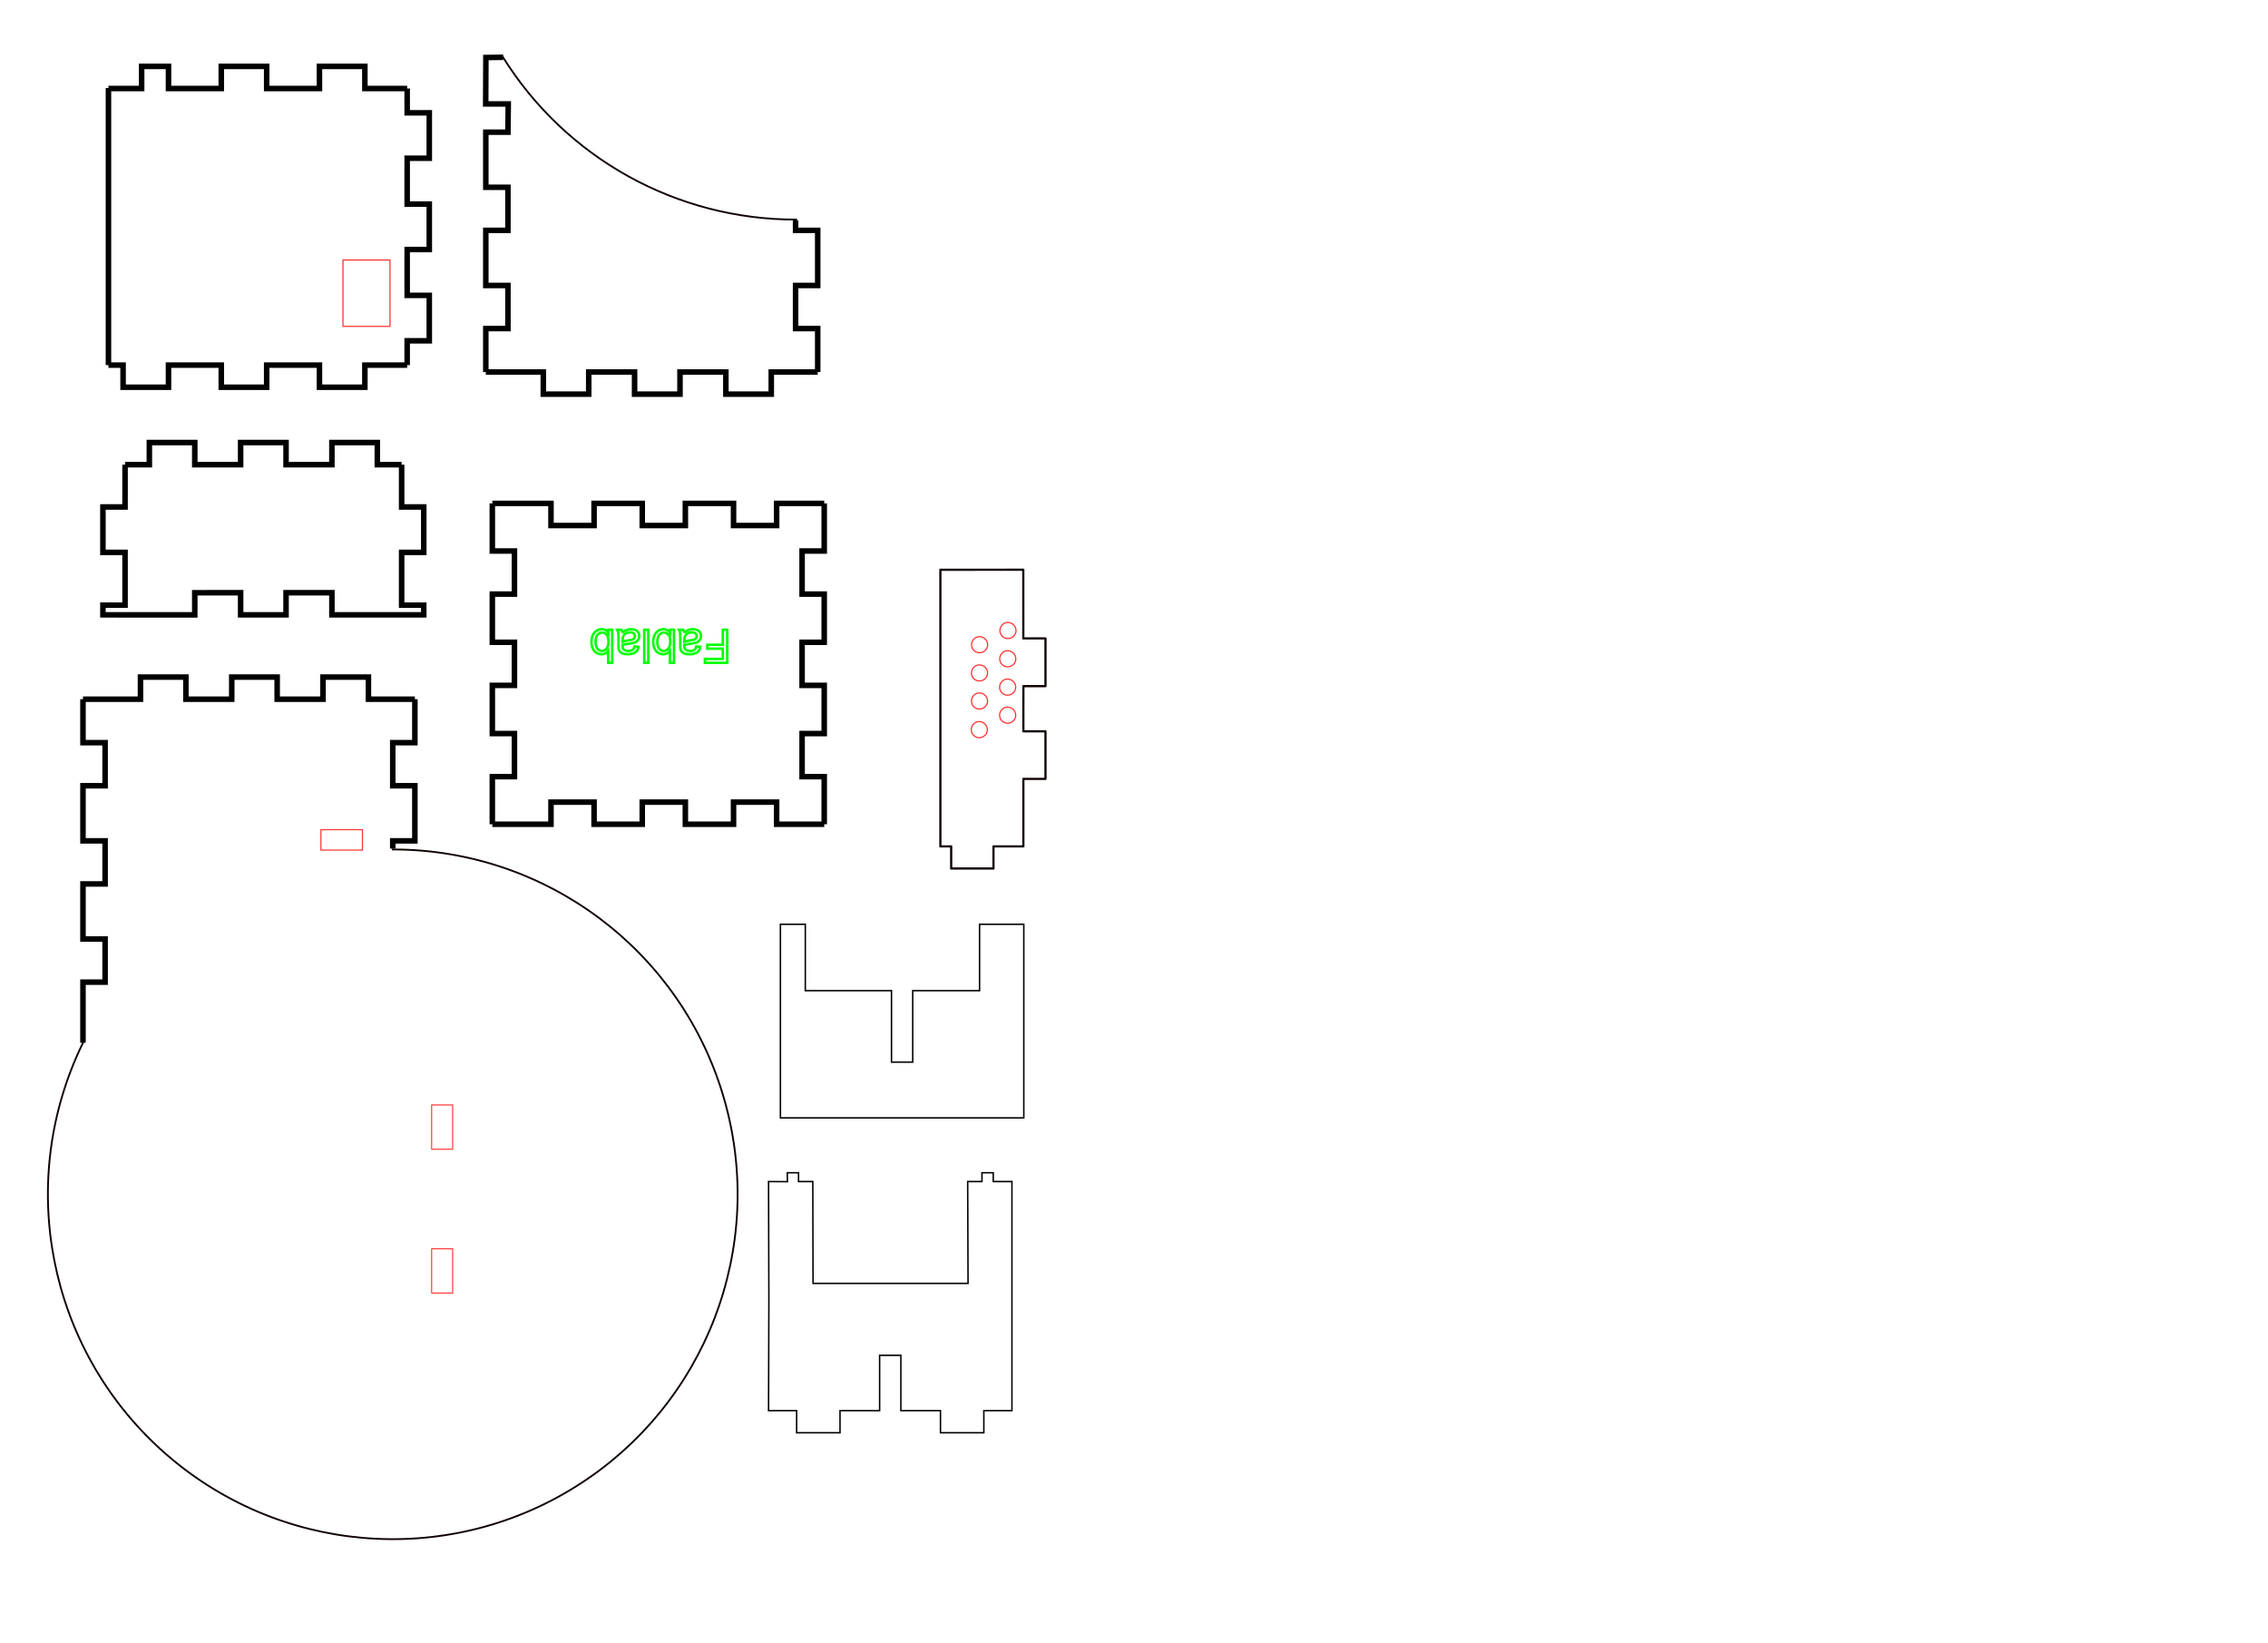
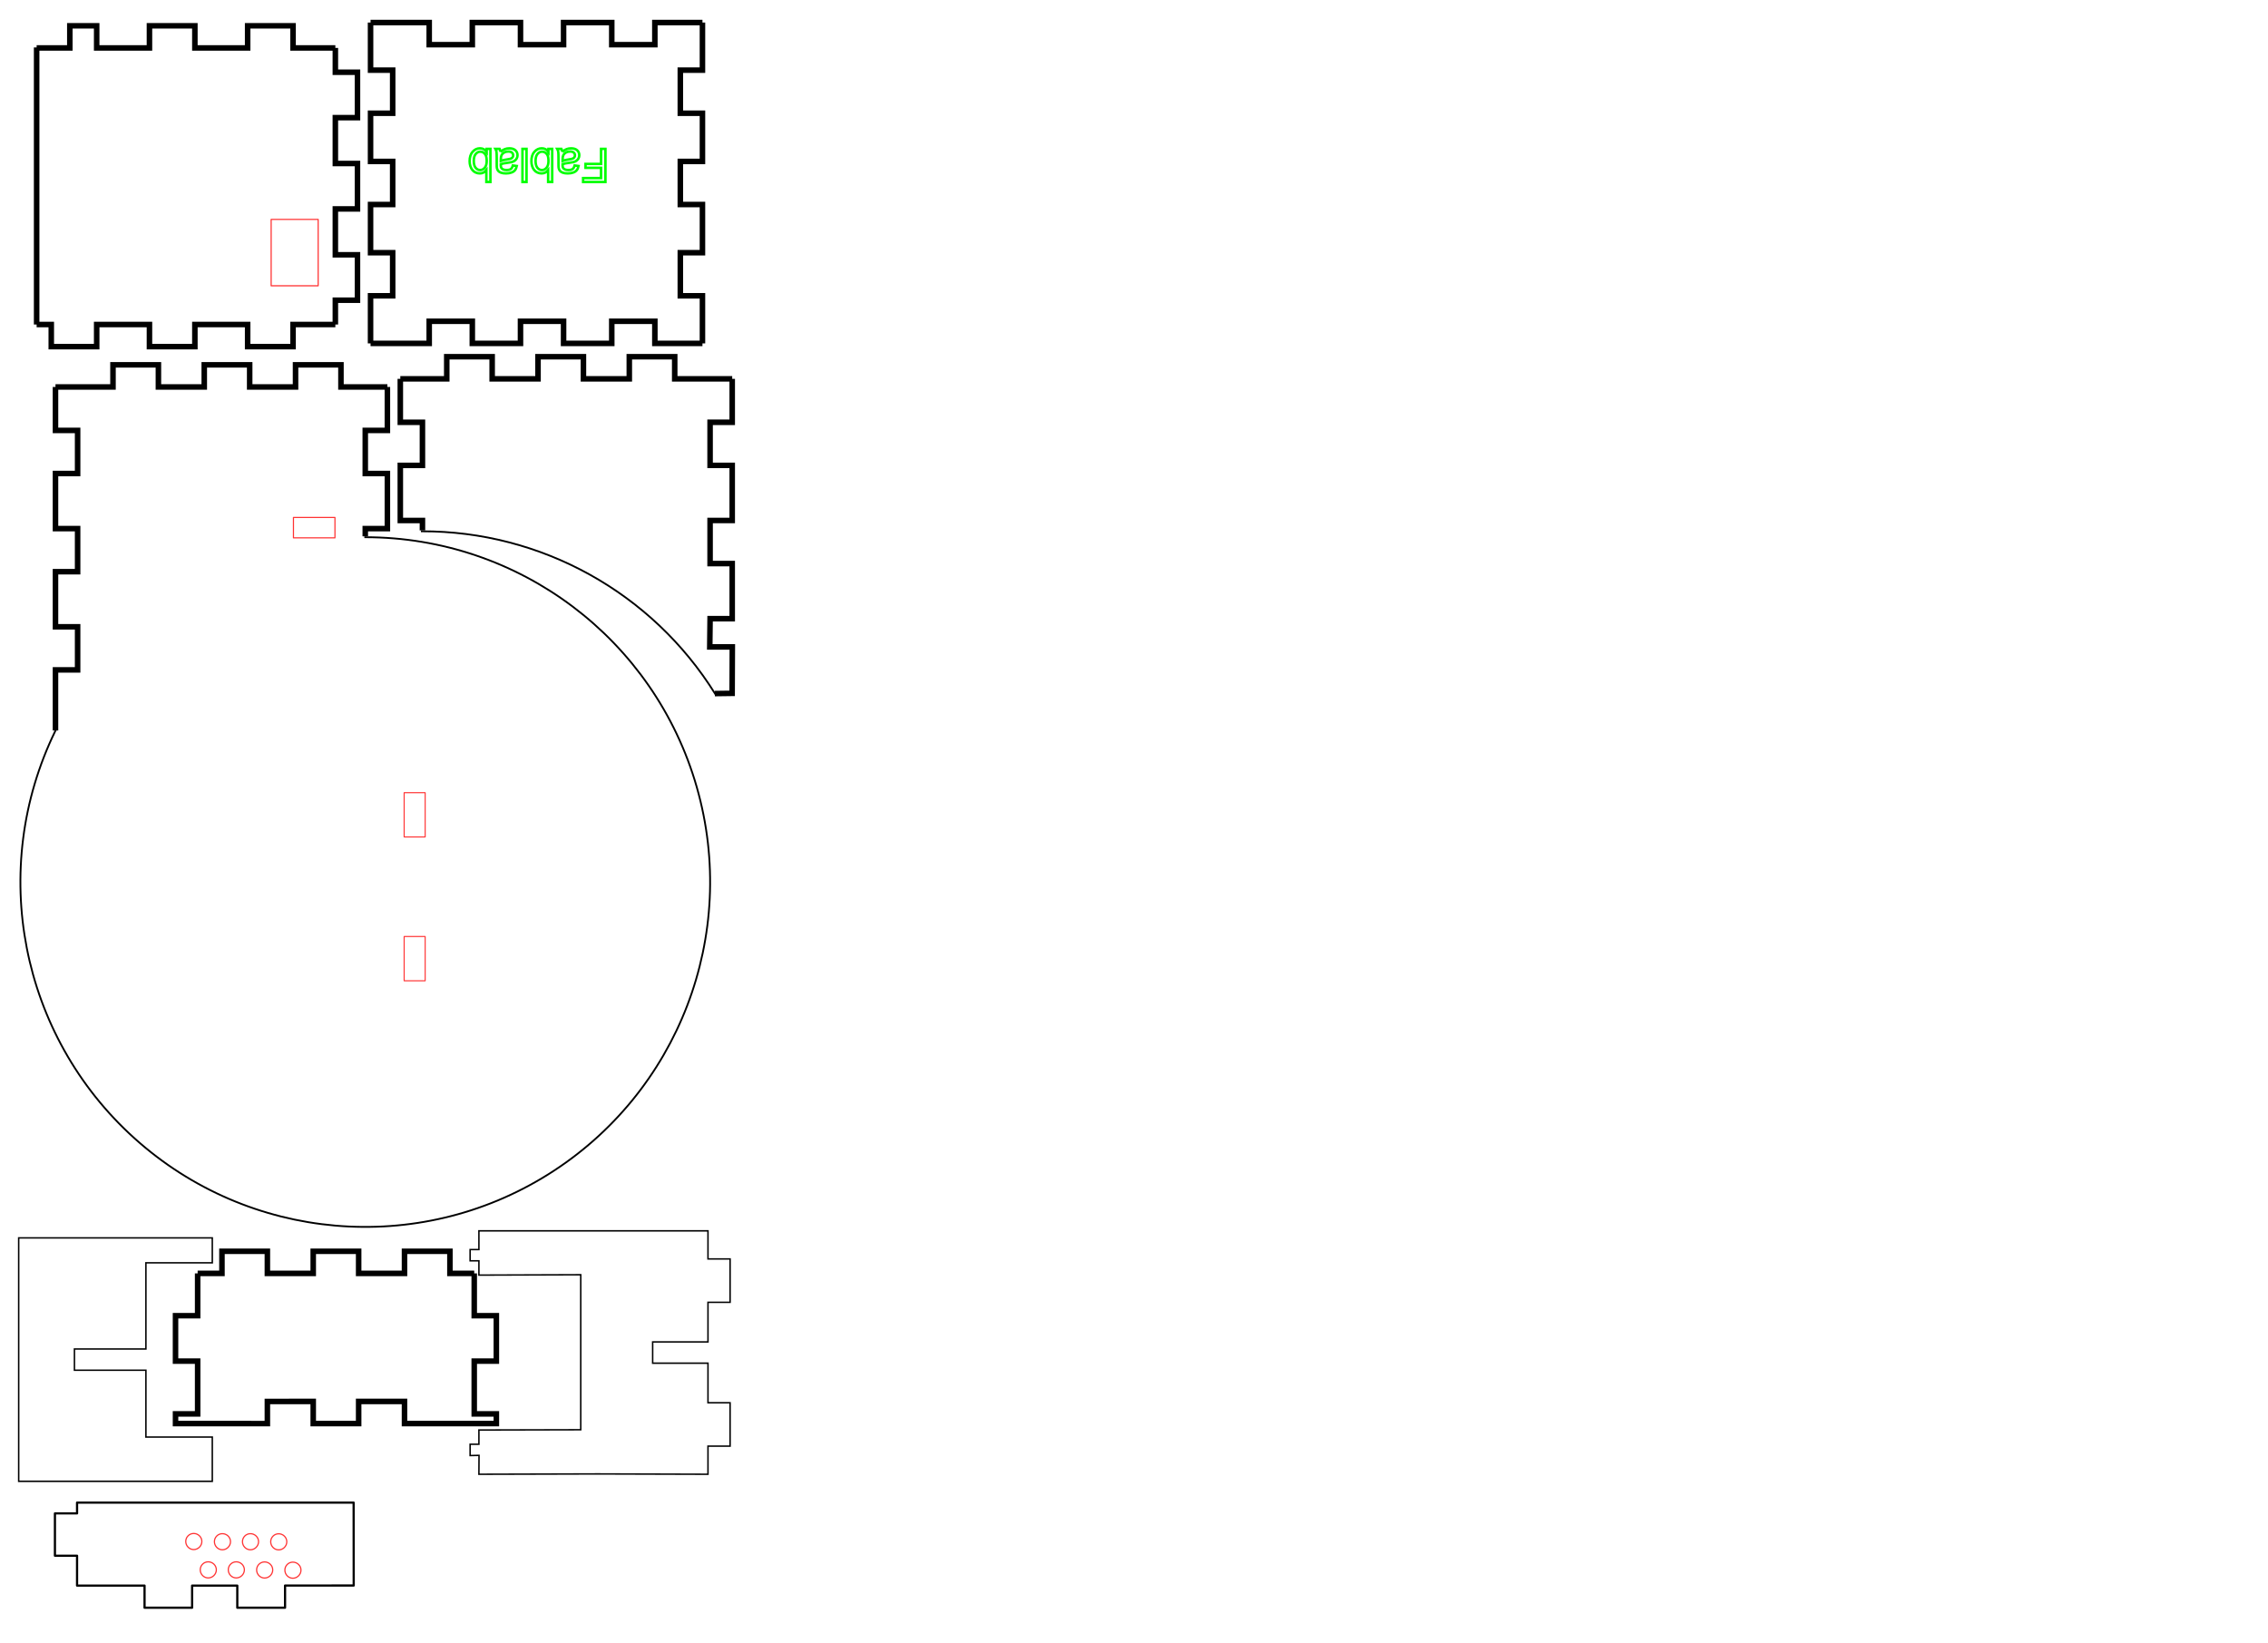
<svg xmlns="http://www.w3.org/2000/svg" id="svg9873" version="1.1" viewBox="0 0 410 297" height="297mm" width="410mm">
  <defs id="defs9867" />
  <g id="layer1" />
  <g id="g12142" />
  <g id="g12461" />
  <g id="g13307" />
-   <g id="g13427" transform="translate(-74,-38.60501)">
-     <path d="m 145,192.162 a 62.338,62.338 0 0 1 59.923,45.155 A 62.338,62.338 0 0 1 178.034,307.365 a 62.338,62.338 0 0 1 -74.746,-6.539 A 62.338,62.338 0 0 1 88.971,227.173" id="path12282" style="opacity:1;fill:none;fill-opacity:1;fill-rule:nonzero;stroke:#0f0000;stroke-width:0.324;stroke-linecap:square;stroke-linejoin:round;stroke-miterlimit:4;stroke-dasharray:none;stroke-dashoffset:0;stroke-opacity:1" />
-     <path d="m 89,165 h 10.395 v -4 h 8.21 v 4 h 8.29 v -4 h 8.21 v 4 h 8.29 v -4 h 8.21 v 4 H 149" style="fill:none;stroke:#000000;stroke-width:1" id="path13309" />
-     <path d="m 149,165 v 7.855 h -4 v 7.79 h 4 v 9.96 h -4 v 1.395" style="fill:none;stroke:#000000;stroke-width:1" id="path13311" />
-     <path d="m 89,227.1 v -10.955 h 4 v -7.79 h -4 v -9.96 h 4 v -7.79 h -4 v -9.96 h 4 v -7.79 H 89 V 165" style="fill:none;stroke:#000000;stroke-width:1" id="path13315" />
-   </g>
-   <g id="g13511" transform="translate(-1.395,-79.00001)">
-     <path d="m 21,95 l 6,-8e-6 v -4 L 31.855,91 v 4 h 9.54 v -4 h 8.21 v 4 h 9.54 v -4 h 8.21 v 4 H 75" style="fill:none;stroke:#000000;stroke-width:1" id="path13317" />
-     <path d="m 75,95 v 4.395 h 4 v 8.21 h -4 v 8.29 h 4 v 8.21 h -4 v 8.29 h 4 v 8.21 H 75 V 145" style="fill:none;stroke:#000000;stroke-width:1" id="path13319" />
-     <path d="m 75,145 h -7.645 v 4 h -8.21 v -4 h -9.54 v 4 h -8.21 v -4 h -9.54 v 4 h -8.21 v -4 H 21" style="fill:none;stroke:#000000;stroke-width:1" id="path13321" />
-     <path d="M 21,145 V 94.912" style="fill:none;stroke:#000000;stroke-width:1" id="path13323" />
-   </g>
-   <path id="path13325" style="fill:none;stroke:#000000;stroke-width:1" d="m 89,91 h 10.605 v 4 h 7.79 v -4 h 8.71 v 4 h 7.79 v -4 h 8.71 v 4 h 7.79 V 91 H 149" />
-   <path id="path13327" style="fill:none;stroke:#000000;stroke-width:1" d="m 149,91 v 8.605 h -4 v 7.79 h 4 v 8.71 h -4 v 7.79 h 4 v 8.71 h -4 v 7.79 h 4 V 149" />
-   <path id="path13329" style="fill:none;stroke:#000000;stroke-width:1" d="m 149,149 h -8.605 v -4 h -7.79 v 4 h -8.71 v -4 h -7.79 v 4 h -8.71 v -4 h -7.79 v 4 H 89" />
-   <path id="path13331" style="fill:none;stroke:#000000;stroke-width:1" d="m 89,149 v -8.605 h 4 v -7.79 h -4 v -8.71 h 4 v -7.79 h -4 v -8.71 h 4 v -7.79 H 89 V 91" />
-   <g id="g13516" transform="rotate(90,130.105,39.49999)">
-     <g transform="translate(147.75,-100)" id="g13441">
-       <path id="path13333" style="fill:none;stroke:#000000;stroke-width:1" d="M 26.855,197 H 34.5 v -4 h 8.21 v 4 h 9.54 v -4 H 54 v 16.605 h -4 v 8.29 H 54 v 8.21 h -4 l 0.005,8.29 H 54.005 L 54,251 h -1.75 v -4 h -9.54 v 4 H 34.5 v -4 h -7.645" />
-       <path id="path13339" style="fill:none;stroke:#000000;stroke-width:1" d="m 26.855,247 v -4.395 h -4 v -8.21 h 4 v -8.29 h -4 v -8.21 h 4 v -8.29 h -4 v -8.21 h 4 v -4.395" />
+   <g id="g4191" transform="matrix(-1,0,0,-1,220.189,135.7336)">
+     <g transform="matrix(1,0,0,-1,39.82209,274.8553)" id="g13486">
+       <path id="path12282-3" d="M 51.077,264.558 A 62.338,62.338 0 0 1 104.109,235.162" style="opacity:1;fill:none;fill-opacity:1;fill-rule:nonzero;stroke:#000000;stroke-width:0.324;stroke-linecap:square;stroke-linejoin:round;stroke-miterlimit:4;stroke-dasharray:none;stroke-dashoffset:0;stroke-opacity:1" />
+       <path id="path13351" style="fill:none;stroke:#000000;stroke-width:1" d="m 104,235 0,-1.79 4,0 0,-9.96 -4,0 0,-7.79 4,0 0,-7.855" />
+       <path id="path13353" style="fill:none;stroke:#000000;stroke-width:1" d="m 108,207.605 -8.395,0 0,-4 -8.21,0 0,4 -8.29,0 0,-4 -8.21,0 0,4 -8.29,0 0,-4 -8.21,0 0,4 -10.395,0" />
+       <path id="path13355" style="fill:none;stroke:#000000;stroke-width:1" d="m 48,207.605 0,7.855 4,0 0,7.79 -4,0 0,9.96 4,0 0,7.79 -4,0 0,9.96 4,0 0.059,5.104 -4.079,0 0.034,8.392 3.126,0.042" />
    </g>
  </g>
-   <g id="g13486" transform="matrix(1,0,0,-1,39.82209,274.8553)">
-     <path style="opacity:1;fill:none;fill-opacity:1;fill-rule:nonzero;stroke:#0f0000;stroke-width:0.324;stroke-linecap:square;stroke-linejoin:round;stroke-miterlimit:4;stroke-dasharray:none;stroke-dashoffset:0;stroke-opacity:1" d="M 51.077,264.558 A 62.338,62.338 0 0 1 104.109,235.162" id="path12282-3" />
-     <path d="m 104,235 v -1.79 h 4 v -9.96 h -4 v -7.79 h 4 v -7.855" style="fill:none;stroke:#000000;stroke-width:1" id="path13351" />
-     <path d="m 108,207.605 h -8.395 v -4 h -8.21 v 4 h -8.29 v -4 h -8.21 v 4 h -8.29 v -4 h -8.21 v 4 H 48" style="fill:none;stroke:#000000;stroke-width:1" id="path13353" />
-     <path d="m 48,207.605 v 7.855 h 4 v 7.79 h -4 v 9.96 h 4 v 7.79 h -4 v 9.96 h 4 l 0.059,5.104 h -4.079 l 0.034,8.392 l 3.126,0.042" style="fill:none;stroke:#000000;stroke-width:1" id="path13355" />
+   <path style="fill:none;fill-rule:evenodd;stroke:#000000;stroke-width:0.265px;stroke-linecap:butt;stroke-linejoin:miter;stroke-opacity:1" d="M 173,36 Z" id="path207" />
+   <g id="g4198" transform="translate(13.12445,146.1911)">
+     <g transform="matrix(0,1,-1,0,169.605,-90.60501)" id="g13516">
+       <g id="g13441" transform="translate(147.75,-100)">
+         <path d="m 26.855,197 7.645,0 0,-4 8.21,0 0,4 9.54,0 0,-4 1.75,0 0,16.605 -4,0 0,8.29 4,0 0,8.21 -4,0 0.005,8.29 4,0 -0.005,16.605 -1.75,0 0,-4 -9.54,0 0,4 -8.21,0 0,-4 -7.645,0" style="fill:none;stroke:#000000;stroke-width:1" id="path13333" />
+         <path d="m 26.855,247 0,-4.395 -4,0 0,-8.21 4,0 0,-8.29 -4,0 0,-8.21 4,0 0,-8.29 -4,0 0,-8.21 4,0 0,-4.395" style="fill:none;stroke:#000000;stroke-width:1" id="path13339" />
+       </g>
+     </g>
  </g>
-   <path style="opacity:0.8;fill:none;fill-opacity:1;fill-rule:nonzero;stroke:#ff0000;stroke-width:0.21;stroke-linecap:square;stroke-linejoin:round;stroke-miterlimit:4;stroke-dasharray:none;stroke-dashoffset:0;stroke-opacity:1" d="m 58.018,149.982 h 7.503 v 3.69 h -7.503 z" id="rect10255" />
-   <path style="fill:none;fill-rule:evenodd;stroke:#000000;stroke-width:0.265px;stroke-linecap:butt;stroke-linejoin:miter;stroke-opacity:1" d="m 138.995,235.06 l -0.06,-21.471 l 3.413,0.022 l -0.033,-1.611 h 2.04 v 1.589 h 2.58 l 0.045,18.411 H 175 l -0.065,-18.411 h 2.58 v -1.589 l 2.04,3.5e-4 v 1.589 l 3.38,-3.5e-4 v 41.411 h -5.08 v 4 h -7.84 v -4 h -7.16 v -10 h -3.84 v 10 h -7.16 v 4 h -7.84 v -4 h -5.08 z" id="path205" />
-   <path style="fill:none;fill-rule:evenodd;stroke:#000000;stroke-width:0.265px;stroke-linecap:butt;stroke-linejoin:miter;stroke-opacity:1" d="M 173,36 Z" id="path207" />
-   <path style="fill:none;fill-rule:evenodd;stroke:#000000;stroke-width:0.265px;stroke-linecap:butt;stroke-linejoin:miter;stroke-opacity:1" d="m 141.08,202.08 v -35 h 4.5 v 12 h 15.58 v 12.92 l 3.84,0 v -12.92 h 12.08 v -12 h 8 v 35 z" id="path209" />
-   <path style="opacity:0.8;fill:none;fill-opacity:1;fill-rule:nonzero;stroke:#ff0000;stroke-width:0.195;stroke-linecap:square;stroke-linejoin:round;stroke-miterlimit:4;stroke-dasharray:none;stroke-dashoffset:0;stroke-opacity:1" d="m 78.03,199.74 h 3.8 v 8 h -3.8 z" id="rect230" />
-   <path style="opacity:0.8;fill:none;fill-opacity:1;fill-rule:nonzero;stroke:#ff0000;stroke-width:0.195;stroke-linecap:square;stroke-linejoin:round;stroke-miterlimit:4;stroke-dasharray:none;stroke-dashoffset:0;stroke-opacity:1" d="m 78.03,225.74 h 3.8 v 8 h -3.8 z" id="rect232" />
-   <g aria-label="Fablab" transform="matrix(-1.692598,0,0,-1.692598,-81.27957,-84.26278)" style="font-style:normal;font-variant:normal;font-weight:normal;font-stretch:normal;font-size:4.939px;line-height:6.615px;font-family:Arial;-inkscape-font-specification:'Arial, Normal';text-align:start;letter-spacing:0px;word-spacing:0px;writing-mode:lr-tb;text-anchor:start;fill:none;fill-opacity:1;stroke:#00ff00;stroke-width:0.265px;stroke-linecap:butt;stroke-linejoin:miter;stroke-opacity:1" id="text255">
-     <path d="m -125.689,-117.039 v -3.535 h 2.385 v 0.417 h -1.917 v 1.095 h 1.659 v 0.417 h -1.659 v 1.606 z" style="font-size:4.939px;fill:none;stroke:#00ff00;stroke-width:0.265px" id="path257" />
-     <path d="m -121.078,-117.355 q -0.241,0.205 -0.465,0.289 q -0.222,0.084 -0.477,0.084 q -0.422,0 -0.649,-0.205 q -0.227,-0.207 -0.227,-0.528 q 0,-0.188 0.084,-0.342 q 0.087,-0.157 0.224,-0.251 q 0.14,-0.094 0.314,-0.142 q 0.128,-0.034 0.386,-0.065 q 0.526,-0.063 0.774,-0.15 q 0.002,-0.089 0.002,-0.113 q 0,-0.265 -0.123,-0.374 q -0.166,-0.147 -0.494,-0.147 q -0.306,0 -0.453,0.109 q -0.145,0.106 -0.215,0.379 l -0.424,-0.058 q 0.058,-0.273 0.191,-0.439 q 0.133,-0.169 0.383,-0.258 q 0.251,-0.092 0.581,-0.092 q 0.328,0 0.533,0.077 q 0.205,0.077 0.301,0.195 q 0.097,0.116 0.135,0.294 q 0.022,0.111 0.022,0.4 v 0.579 q 0,0.605 0.026,0.767 q 0.029,0.159 0.111,0.306 h -0.453 q -0.068,-0.135 -0.087,-0.316 z m -0.036,-0.969 q -0.236,0.097 -0.709,0.164 q -0.268,0.039 -0.379,0.087 q -0.111,0.048 -0.171,0.142 q -0.06,0.092 -0.06,0.205 q 0,0.174 0.13,0.289 q 0.133,0.116 0.386,0.116 q 0.251,0 0.446,-0.109 q 0.195,-0.111 0.287,-0.301 q 0.07,-0.147 0.07,-0.434 z" style="font-size:4.939px;fill:none;stroke:#00ff00;stroke-width:0.265px" id="path259" />
-     <path d="m -119.6,-117.039 h -0.403 v -3.535 h 0.434 v 1.261 q 0.275,-0.345 0.702,-0.345 q 0.236,0 0.446,0.097 q 0.212,0.094 0.347,0.268 q 0.137,0.171 0.215,0.415 q 0.077,0.244 0.077,0.521 q 0,0.658 -0.326,1.018 q -0.326,0.359 -0.781,0.359 q -0.453,0 -0.711,-0.379 z m -0.005,-1.3 q 0,0.461 0.125,0.666 q 0.205,0.335 0.555,0.335 q 0.285,0 0.492,-0.246 q 0.207,-0.248 0.207,-0.738 q 0,-0.502 -0.2,-0.74 q -0.198,-0.239 -0.48,-0.239 q -0.285,0 -0.492,0.248 q -0.207,0.246 -0.207,0.714 z" style="font-size:4.939px;fill:none;stroke:#00ff00;stroke-width:0.265px" id="path261" />
-     <path d="m -117.261,-117.039 v -3.535 h 0.434 v 3.535 z" style="font-size:4.939px;fill:none;stroke:#00ff00;stroke-width:0.265px" id="path263" />
-     <path d="m -114.48,-117.355 q -0.241,0.205 -0.465,0.289 q -0.222,0.084 -0.477,0.084 q -0.422,0 -0.649,-0.205 q -0.227,-0.207 -0.227,-0.528 q 0,-0.188 0.084,-0.342 q 0.087,-0.157 0.224,-0.251 q 0.14,-0.094 0.314,-0.142 q 0.128,-0.034 0.386,-0.065 q 0.526,-0.063 0.774,-0.15 q 0.002,-0.089 0.002,-0.113 q 0,-0.265 -0.123,-0.374 q -0.166,-0.147 -0.494,-0.147 q -0.306,0 -0.453,0.109 q -0.145,0.106 -0.215,0.379 l -0.424,-0.058 q 0.058,-0.273 0.191,-0.439 q 0.133,-0.169 0.383,-0.258 q 0.251,-0.092 0.581,-0.092 q 0.328,0 0.533,0.077 q 0.205,0.077 0.301,0.195 q 0.097,0.116 0.135,0.294 q 0.022,0.111 0.022,0.4 v 0.579 q 0,0.605 0.026,0.767 q 0.029,0.159 0.111,0.306 h -0.453 q -0.068,-0.135 -0.087,-0.316 z m -0.036,-0.969 q -0.236,0.097 -0.709,0.164 q -0.268,0.039 -0.379,0.087 q -0.111,0.048 -0.171,0.142 q -0.06,0.092 -0.06,0.205 q 0,0.174 0.13,0.289 q 0.133,0.116 0.386,0.116 q 0.251,0 0.446,-0.109 q 0.195,-0.111 0.287,-0.301 q 0.07,-0.147 0.07,-0.434 z" style="font-size:4.939px;fill:none;stroke:#00ff00;stroke-width:0.265px" id="path265" />
-     <path d="m -113.002,-117.039 h -0.403 v -3.535 h 0.434 v 1.261 q 0.275,-0.345 0.702,-0.345 q 0.236,0 0.446,0.097 q 0.212,0.094 0.347,0.268 q 0.137,0.171 0.215,0.415 q 0.077,0.244 0.077,0.521 q 0,0.658 -0.326,1.018 q -0.326,0.359 -0.781,0.359 q -0.453,0 -0.711,-0.379 z m -0.005,-1.3 q 0,0.461 0.125,0.666 q 0.205,0.335 0.555,0.335 q 0.285,0 0.492,-0.246 q 0.207,-0.248 0.207,-0.738 q 0,-0.502 -0.2,-0.74 q -0.198,-0.239 -0.48,-0.239 q -0.285,0 -0.492,0.248 q -0.207,0.246 -0.207,0.714 z" style="font-size:4.939px;fill:none;stroke:#00ff00;stroke-width:0.265px" id="path267" />
+   <g id="g4238" transform="matrix(0,-1,1,0,-127.0143,405.4347)">
+     <path id="path205" d="m 138.995,235.06 -0.06,-21.471 3.413,0.022 -0.033,-1.611 2.04,0 0,1.589 2.58,0 0.045,18.411 28.02,0 -0.065,-18.411 2.58,0 0,-1.589 2.04,3.5e-4 0,1.589 3.38,-3.5e-4 0,41.411 -5.08,0 0,4 -7.84,0 0,-4 -7.16,0 0,-10 -3.84,0 0,10 -7.16,0 0,4 -7.84,0 0,-4 -5.08,0 z" style="fill:none;fill-rule:evenodd;stroke:#000000;stroke-width:0.265px;stroke-linecap:butt;stroke-linejoin:miter;stroke-opacity:1" />
  </g>
-   <path style="display:inline;opacity:1;fill:none;fill-opacity:1;fill-rule:nonzero;stroke:#0f0000;stroke-width:0.4;stroke-linecap:square;stroke-linejoin:round;stroke-miterlimit:4;stroke-dasharray:none;stroke-dashoffset:0;stroke-opacity:1" d="m 170,103 l 14.987,-0.013 l 0.004,12.413 h 4.009 l -7e-5,8.633 h -3.996 l -0.004,8.167 h 4 l 8e-5,8.6 h -4 l -5.6e-4,12.2 h -5.4 v 4 H 171.95 v -4 h -1.95 z" id="rect9140" />
-   <path id="path9975" d="m 177.075,115.083 c -0.796,-1.3e-4 -1.441,0.675 -1.441,1.47 c -2e-5,0.796 0.645,1.441 1.441,1.441 c 0.796,1.3e-4 1.471,-0.645 1.471,-1.441 c 2e-5,-0.796 -0.675,-1.471 -1.471,-1.47 z" style="display:inline;opacity:0.8;fill:none;fill-opacity:1;fill-rule:nonzero;stroke:#ff0000;stroke-width:0.218;stroke-linecap:square;stroke-linejoin:round;stroke-miterlimit:4;stroke-dasharray:none;stroke-dashoffset:0;stroke-opacity:1" />
-   <path style="display:inline;opacity:0.8;fill:none;fill-opacity:1;fill-rule:nonzero;stroke:#ff0000;stroke-width:0.218;stroke-linecap:square;stroke-linejoin:round;stroke-miterlimit:4;stroke-dasharray:none;stroke-dashoffset:0;stroke-opacity:1" d="m 182.2,112.52 c -0.796,-1.2e-4 -1.441,0.675 -1.441,1.47 c -2e-5,0.796 0.645,1.441 1.441,1.441 c 0.796,1.2e-4 1.471,-0.645 1.471,-1.441 c 2e-5,-0.796 -0.675,-1.471 -1.471,-1.47 z" id="path9977" />
-   <path id="path9979" d="m 182.163,117.627 c -0.796,-1.2e-4 -1.441,0.675 -1.441,1.47 c -2e-5,0.796 0.645,1.441 1.441,1.441 c 0.796,1.2e-4 1.471,-0.645 1.471,-1.441 c 2e-5,-0.796 -0.675,-1.471 -1.471,-1.47 z" style="display:inline;opacity:0.8;fill:none;fill-opacity:1;fill-rule:nonzero;stroke:#ff0000;stroke-width:0.218;stroke-linecap:square;stroke-linejoin:round;stroke-miterlimit:4;stroke-dasharray:none;stroke-dashoffset:0;stroke-opacity:1" />
-   <path style="display:inline;opacity:0.8;fill:none;fill-opacity:1;fill-rule:nonzero;stroke:#ff0000;stroke-width:0.218;stroke-linecap:square;stroke-linejoin:round;stroke-miterlimit:4;stroke-dasharray:none;stroke-dashoffset:0;stroke-opacity:1" d="m 177.056,120.189 c -0.796,-1.3e-4 -1.441,0.675 -1.441,1.47 c -2e-5,0.796 0.645,1.441 1.441,1.441 c 0.796,1.3e-4 1.471,-0.645 1.471,-1.441 c 2e-5,-0.796 -0.675,-1.471 -1.471,-1.47 z" id="path9973" />
-   <path style="display:inline;opacity:0.8;fill:none;fill-opacity:1;fill-rule:nonzero;stroke:#ff0000;stroke-width:0.218;stroke-linecap:square;stroke-linejoin:round;stroke-miterlimit:4;stroke-dasharray:none;stroke-dashoffset:0;stroke-opacity:1" d="m 182.144,122.752 c -0.796,-1.2e-4 -1.441,0.675 -1.441,1.47 c -2e-5,0.796 0.645,1.441 1.441,1.441 c 0.796,1.2e-4 1.471,-0.645 1.471,-1.441 c 2e-5,-0.796 -0.675,-1.471 -1.471,-1.47 z" id="path9981" />
-   <path id="path9962" d="m 177.056,125.259 c -0.796,-1.2e-4 -1.441,0.675 -1.441,1.47 c -2e-5,0.796 0.645,1.441 1.441,1.441 c 0.796,1.2e-4 1.471,-0.645 1.471,-1.441 c 2e-5,-0.796 -0.675,-1.471 -1.471,-1.47 z" style="display:inline;opacity:0.8;fill:none;fill-opacity:1;fill-rule:nonzero;stroke:#ff0000;stroke-width:0.218;stroke-linecap:square;stroke-linejoin:round;stroke-miterlimit:4;stroke-dasharray:none;stroke-dashoffset:0;stroke-opacity:1" />
-   <path id="path9983" d="m 182.144,127.821 c -0.796,-1.3e-4 -1.441,0.675 -1.441,1.47 c -2e-5,0.796 0.645,1.441 1.441,1.441 c 0.796,1.3e-4 1.471,-0.645 1.471,-1.441 c 2e-5,-0.796 -0.675,-1.471 -1.471,-1.47 z" style="display:inline;opacity:0.8;fill:none;fill-opacity:1;fill-rule:nonzero;stroke:#ff0000;stroke-width:0.218;stroke-linecap:square;stroke-linejoin:round;stroke-miterlimit:4;stroke-dasharray:none;stroke-dashoffset:0;stroke-opacity:1" />
-   <path style="display:inline;opacity:0.8;fill:none;fill-opacity:1;fill-rule:nonzero;stroke:#ff0000;stroke-width:0.218;stroke-linecap:square;stroke-linejoin:round;stroke-miterlimit:4;stroke-dasharray:none;stroke-dashoffset:0;stroke-opacity:1" d="m 177.019,130.439 c -0.796,-1.3e-4 -1.441,0.675 -1.441,1.47 c -2e-5,0.796 0.645,1.441 1.441,1.441 c 0.796,1.3e-4 1.471,-0.645 1.471,-1.441 c 2e-5,-0.796 -0.675,-1.471 -1.471,-1.47 z" id="path9142" />
-   <path style="opacity:0.8;fill:none;fill-opacity:1;fill-rule:nonzero;stroke:#ff0000;stroke-width:0.213;stroke-linecap:square;stroke-linejoin:round;stroke-miterlimit:4;stroke-dasharray:none;stroke-dashoffset:0;stroke-opacity:1" d="m 62,47 h 8.5 v 12 H 62 Z" id="rect9490" />
+   <g id="g4241" transform="matrix(0,1,-1,0,205.4578,82.69332)">
+     <path id="path209" d="m 141.08,202.08 0,-35 4.5,0 0,12 15.58,0 0,12.92 3.84,0 0,-12.92 12.08,0 0,-12 8,0 0,35 z" style="fill:none;fill-rule:evenodd;stroke:#000000;stroke-width:0.265px;stroke-linecap:butt;stroke-linejoin:miter;stroke-opacity:1" />
+   </g>
+   <g id="g4228" transform="translate(-4.968889,-56.44444)">
+     <g transform="translate(-74,-38.60501)" id="g13427">
+       <path style="opacity:1;fill:none;fill-opacity:1;fill-rule:nonzero;stroke:#000000;stroke-width:0.324;stroke-linecap:square;stroke-linejoin:round;stroke-miterlimit:4;stroke-dasharray:none;stroke-dashoffset:0;stroke-opacity:1" id="path12282" d="M 145,192.162 A 62.338,62.338 0 0 1 204.923,237.317 62.338,62.338 0 0 1 178.034,307.365 62.338,62.338 0 0 1 103.288,300.826 62.338,62.338 0 0 1 88.971,227.173" />
+       <path id="path13309" style="fill:none;stroke:#000000;stroke-width:1" d="m 89,165 10.395,0 0,-4 8.21,0 0,4 8.29,0 0,-4 8.21,0 0,4 8.29,0 0,-4 8.21,0 0,4 8.395,0" />
+       <path id="path13311" style="fill:none;stroke:#000000;stroke-width:1" d="m 149,165 0,7.855 -4,0 0,7.79 4,0 0,9.96 -4,0 0,1.395" />
+       <path id="path13315" style="fill:none;stroke:#000000;stroke-width:1" d="m 89,227.1 0,-10.955 4,0 0,-7.79 -4,0 0,-9.96 4,0 0,-7.79 -4,0 0,-9.96 4,0 0,-7.79 -4,0 0,-7.855" />
+     </g>
+     <path id="rect10255" d="m 58.018,149.982 7.503,0 0,3.69 -7.503,0 z" style="opacity:0.8;fill:none;fill-opacity:1;fill-rule:nonzero;stroke:#ff0000;stroke-width:0.21;stroke-linecap:square;stroke-linejoin:round;stroke-miterlimit:4;stroke-dasharray:none;stroke-dashoffset:0;stroke-opacity:1" />
+     <path id="rect230" d="m 78.03,199.74 3.8,0 0,8 -3.8,0 z" style="opacity:0.8;fill:none;fill-opacity:1;fill-rule:nonzero;stroke:#ff0000;stroke-width:0.195;stroke-linecap:square;stroke-linejoin:round;stroke-miterlimit:4;stroke-dasharray:none;stroke-dashoffset:0;stroke-opacity:1" />
+     <path id="rect232" d="m 78.03,225.74 3.8,0 0,8 -3.8,0 z" style="opacity:0.8;fill:none;fill-opacity:1;fill-rule:nonzero;stroke:#ff0000;stroke-width:0.195;stroke-linecap:square;stroke-linejoin:round;stroke-miterlimit:4;stroke-dasharray:none;stroke-dashoffset:0;stroke-opacity:1" />
+   </g>
+   <g id="g4215" transform="translate(-22.01333,-86.92444)">
+     <path d="m 89,91 10.605,0 0,4 7.79,0 0,-4 8.71,0 0,4 7.79,0 0,-4 8.71,0 0,4 7.79,0 0,-4 8.605,0" style="fill:none;stroke:#000000;stroke-width:1" id="path13325" />
+     <path d="m 149,91 0,8.605 -4,0 0,7.79 4,0 0,8.71 -4,0 0,7.79 4,0 0,8.71 -4,0 0,7.79 4,0 0,8.605" style="fill:none;stroke:#000000;stroke-width:1" id="path13327" />
+     <path d="m 149,149 -8.605,0 0,-4 -7.79,0 0,4 -8.71,0 0,-4 -7.79,0 0,4 -8.71,0 0,-4 -7.79,0 0,4 L 89,149" style="fill:none;stroke:#000000;stroke-width:1" id="path13329" />
+     <path d="m 89,149 0,-8.605 4,0 0,-7.79 -4,0 0,-8.71 4,0 0,-7.79 -4,0 0,-8.71 4,0 0,-7.79 -4,0 L 89,91" style="fill:none;stroke:#000000;stroke-width:1" id="path13331" />
+     <g id="text255" style="font-style:normal;font-variant:normal;font-weight:normal;font-stretch:normal;font-size:4.939px;line-height:6.615px;font-family:Arial;-inkscape-font-specification:'Arial, Normal';text-align:start;letter-spacing:0px;word-spacing:0px;writing-mode:lr-tb;text-anchor:start;fill:none;fill-opacity:1;stroke:#00ff00;stroke-width:0.265px;stroke-linecap:butt;stroke-linejoin:miter;stroke-opacity:1" transform="matrix(-1.692598,0,0,-1.692598,-81.27957,-84.26278)" aria-label="Fablab">
+       <path id="path257" style="font-size:4.939px;fill:none;stroke:#00ff00;stroke-width:0.265px" d="m -125.689,-117.039 0,-3.535 2.385,0 0,0.417 -1.917,0 0,1.095 1.659,0 0,0.417 -1.659,0 0,1.606 z" />
+       <path id="path259" style="font-size:4.939px;fill:none;stroke:#00ff00;stroke-width:0.265px" d="m -121.078,-117.355 q -0.241,0.205 -0.465,0.289 -0.222,0.084 -0.477,0.084 -0.422,0 -0.649,-0.205 -0.227,-0.207 -0.227,-0.528 0,-0.188 0.084,-0.342 0.087,-0.157 0.224,-0.251 0.14,-0.094 0.314,-0.142 0.128,-0.034 0.386,-0.065 0.526,-0.063 0.774,-0.15 0.002,-0.089 0.002,-0.113 0,-0.265 -0.123,-0.374 -0.166,-0.147 -0.494,-0.147 -0.306,0 -0.453,0.109 -0.145,0.106 -0.215,0.379 l -0.424,-0.058 q 0.058,-0.273 0.191,-0.439 0.133,-0.169 0.383,-0.258 0.251,-0.092 0.581,-0.092 0.328,0 0.533,0.077 0.205,0.077 0.301,0.195 0.097,0.116 0.135,0.294 0.022,0.111 0.022,0.4 l 0,0.579 q 0,0.605 0.026,0.767 0.029,0.159 0.111,0.306 l -0.453,0 q -0.068,-0.135 -0.087,-0.316 z m -0.036,-0.969 q -0.236,0.097 -0.709,0.164 -0.268,0.039 -0.379,0.087 -0.111,0.048 -0.171,0.142 -0.06,0.092 -0.06,0.205 0,0.174 0.13,0.289 0.133,0.116 0.386,0.116 0.251,0 0.446,-0.109 0.195,-0.111 0.287,-0.301 0.07,-0.147 0.07,-0.434 z" />
+       <path id="path261" style="font-size:4.939px;fill:none;stroke:#00ff00;stroke-width:0.265px" d="m -119.6,-117.039 -0.403,0 0,-3.535 0.434,0 0,1.261 q 0.275,-0.345 0.702,-0.345 0.236,0 0.446,0.097 0.212,0.094 0.347,0.268 0.137,0.171 0.215,0.415 0.077,0.244 0.077,0.521 0,0.658 -0.326,1.018 -0.326,0.359 -0.781,0.359 -0.453,0 -0.711,-0.379 z m -0.005,-1.3 q 0,0.461 0.125,0.666 0.205,0.335 0.555,0.335 0.285,0 0.492,-0.246 0.207,-0.248 0.207,-0.738 0,-0.502 -0.2,-0.74 -0.198,-0.239 -0.48,-0.239 -0.285,0 -0.492,0.248 -0.207,0.246 -0.207,0.714 z" />
+       <path id="path263" style="font-size:4.939px;fill:none;stroke:#00ff00;stroke-width:0.265px" d="m -117.261,-117.039 0,-3.535 0.434,0 0,3.535 z" />
+       <path id="path265" style="font-size:4.939px;fill:none;stroke:#00ff00;stroke-width:0.265px" d="m -114.48,-117.355 q -0.241,0.205 -0.465,0.289 -0.222,0.084 -0.477,0.084 -0.422,0 -0.649,-0.205 -0.227,-0.207 -0.227,-0.528 0,-0.188 0.084,-0.342 0.087,-0.157 0.224,-0.251 0.14,-0.094 0.314,-0.142 0.128,-0.034 0.386,-0.065 0.526,-0.063 0.774,-0.15 0.002,-0.089 0.002,-0.113 0,-0.265 -0.123,-0.374 -0.166,-0.147 -0.494,-0.147 -0.306,0 -0.453,0.109 -0.145,0.106 -0.215,0.379 l -0.424,-0.058 q 0.058,-0.273 0.191,-0.439 0.133,-0.169 0.383,-0.258 0.251,-0.092 0.581,-0.092 0.328,0 0.533,0.077 0.205,0.077 0.301,0.195 0.097,0.116 0.135,0.294 0.022,0.111 0.022,0.4 l 0,0.579 q 0,0.605 0.026,0.767 0.029,0.159 0.111,0.306 l -0.453,0 q -0.068,-0.135 -0.087,-0.316 z m -0.036,-0.969 q -0.236,0.097 -0.709,0.164 -0.268,0.039 -0.379,0.087 -0.111,0.048 -0.171,0.142 -0.06,0.092 -0.06,0.205 0,0.174 0.13,0.289 0.133,0.116 0.386,0.116 0.251,0 0.446,-0.109 0.195,-0.111 0.287,-0.301 0.07,-0.147 0.07,-0.434 z" />
+       <path id="path267" style="font-size:4.939px;fill:none;stroke:#00ff00;stroke-width:0.265px" d="m -113.002,-117.039 -0.403,0 0,-3.535 0.434,0 0,1.261 q 0.275,-0.345 0.702,-0.345 0.236,0 0.446,0.097 0.212,0.094 0.347,0.268 0.137,0.171 0.215,0.415 0.077,0.244 0.077,0.521 0,0.658 -0.326,1.018 -0.326,0.359 -0.781,0.359 -0.453,0 -0.711,-0.379 z m -0.005,-1.3 q 0,0.461 0.125,0.666 0.205,0.335 0.555,0.335 0.285,0 0.492,-0.246 0.207,-0.248 0.207,-0.738 0,-0.502 -0.2,-0.74 -0.198,-0.239 -0.48,-0.239 -0.285,0 -0.492,0.248 -0.207,0.246 -0.207,0.714 z" />
+     </g>
+   </g>
+   <g id="g4204" transform="matrix(0,1,-1,0,166.9302,101.6265)">
+     <path id="rect9140" d="m 170,103 14.987,-0.013 0.004,12.413 4.009,0 -7e-5,8.633 -3.996,0 -0.004,8.167 4,0 8e-5,8.6 -4,0 -5.6e-4,12.2 -5.4,0 0,4 -7.65,0 0,-4 -1.95,0 z" style="display:inline;opacity:1;fill:none;fill-opacity:1;fill-rule:nonzero;stroke:#000000;stroke-width:0.4;stroke-linecap:square;stroke-linejoin:round;stroke-miterlimit:4;stroke-dasharray:none;stroke-dashoffset:0;stroke-opacity:1" />
+     <path style="display:inline;opacity:0.8;fill:none;fill-opacity:1;fill-rule:nonzero;stroke:#ff0000;stroke-width:0.218;stroke-linecap:square;stroke-linejoin:round;stroke-miterlimit:4;stroke-dasharray:none;stroke-dashoffset:0;stroke-opacity:1" d="m 177.075,115.083 c -0.796,-1.3e-4 -1.441,0.675 -1.441,1.47 -2e-5,0.796 0.645,1.441 1.441,1.441 0.796,1.3e-4 1.471,-0.645 1.471,-1.441 2e-5,-0.796 -0.675,-1.471 -1.471,-1.47 z" id="path9975" />
+     <path id="path9977" d="m 182.2,112.52 c -0.796,-1.2e-4 -1.441,0.675 -1.441,1.47 -2e-5,0.796 0.645,1.441 1.441,1.441 0.796,1.2e-4 1.471,-0.645 1.471,-1.441 2e-5,-0.796 -0.675,-1.471 -1.471,-1.47 z" style="display:inline;opacity:0.8;fill:none;fill-opacity:1;fill-rule:nonzero;stroke:#ff0000;stroke-width:0.218;stroke-linecap:square;stroke-linejoin:round;stroke-miterlimit:4;stroke-dasharray:none;stroke-dashoffset:0;stroke-opacity:1" />
+     <path style="display:inline;opacity:0.8;fill:none;fill-opacity:1;fill-rule:nonzero;stroke:#ff0000;stroke-width:0.218;stroke-linecap:square;stroke-linejoin:round;stroke-miterlimit:4;stroke-dasharray:none;stroke-dashoffset:0;stroke-opacity:1" d="m 182.163,117.627 c -0.796,-1.2e-4 -1.441,0.675 -1.441,1.47 -2e-5,0.796 0.645,1.441 1.441,1.441 0.796,1.2e-4 1.471,-0.645 1.471,-1.441 2e-5,-0.796 -0.675,-1.471 -1.471,-1.47 z" id="path9979" />
+     <path id="path9973" d="m 177.056,120.189 c -0.796,-1.3e-4 -1.441,0.675 -1.441,1.47 -2e-5,0.796 0.645,1.441 1.441,1.441 0.796,1.3e-4 1.471,-0.645 1.471,-1.441 2e-5,-0.796 -0.675,-1.471 -1.471,-1.47 z" style="display:inline;opacity:0.8;fill:none;fill-opacity:1;fill-rule:nonzero;stroke:#ff0000;stroke-width:0.218;stroke-linecap:square;stroke-linejoin:round;stroke-miterlimit:4;stroke-dasharray:none;stroke-dashoffset:0;stroke-opacity:1" />
+     <path id="path9981" d="m 182.144,122.752 c -0.796,-1.2e-4 -1.441,0.675 -1.441,1.47 -2e-5,0.796 0.645,1.441 1.441,1.441 0.796,1.2e-4 1.471,-0.645 1.471,-1.441 2e-5,-0.796 -0.675,-1.471 -1.471,-1.47 z" style="display:inline;opacity:0.8;fill:none;fill-opacity:1;fill-rule:nonzero;stroke:#ff0000;stroke-width:0.218;stroke-linecap:square;stroke-linejoin:round;stroke-miterlimit:4;stroke-dasharray:none;stroke-dashoffset:0;stroke-opacity:1" />
+     <path style="display:inline;opacity:0.8;fill:none;fill-opacity:1;fill-rule:nonzero;stroke:#ff0000;stroke-width:0.218;stroke-linecap:square;stroke-linejoin:round;stroke-miterlimit:4;stroke-dasharray:none;stroke-dashoffset:0;stroke-opacity:1" d="m 177.056,125.259 c -0.796,-1.2e-4 -1.441,0.675 -1.441,1.47 -2e-5,0.796 0.645,1.441 1.441,1.441 0.796,1.2e-4 1.471,-0.645 1.471,-1.441 2e-5,-0.796 -0.675,-1.471 -1.471,-1.47 z" id="path9962" />
+     <path style="display:inline;opacity:0.8;fill:none;fill-opacity:1;fill-rule:nonzero;stroke:#ff0000;stroke-width:0.218;stroke-linecap:square;stroke-linejoin:round;stroke-miterlimit:4;stroke-dasharray:none;stroke-dashoffset:0;stroke-opacity:1" d="m 182.144,127.821 c -0.796,-1.3e-4 -1.441,0.675 -1.441,1.47 -2e-5,0.796 0.645,1.441 1.441,1.441 0.796,1.3e-4 1.471,-0.645 1.471,-1.441 2e-5,-0.796 -0.675,-1.471 -1.471,-1.47 z" id="path9983" />
+     <path id="path9142" d="m 177.019,130.439 c -0.796,-1.3e-4 -1.441,0.675 -1.441,1.47 -2e-5,0.796 0.645,1.441 1.441,1.441 0.796,1.3e-4 1.471,-0.645 1.471,-1.441 2e-5,-0.796 -0.675,-1.471 -1.471,-1.47 z" style="display:inline;opacity:0.8;fill:none;fill-opacity:1;fill-rule:nonzero;stroke:#ff0000;stroke-width:0.218;stroke-linecap:square;stroke-linejoin:round;stroke-miterlimit:4;stroke-dasharray:none;stroke-dashoffset:0;stroke-opacity:1" />
+   </g>
+   <g id="g4183" transform="translate(-12.98222,-7.337778)">
+     <g transform="translate(-1.395,-79.00001)" id="g13511">
+       <path id="path13317" style="fill:none;stroke:#000000;stroke-width:1" d="m 21,95 6,-8e-6 0,-4 4.855,8e-6 0,4 9.54,0 0,-4 8.21,0 0,4 9.54,0 0,-4 8.21,0 0,4 7.645,0" />
+       <path id="path13319" style="fill:none;stroke:#000000;stroke-width:1" d="m 75,95 0,4.395 4,0 0,8.21 -4,0 0,8.29 4,0 0,8.21 -4,0 0,8.29 4,0 0,8.21 -4,0 0,4.395" />
+       <path id="path13321" style="fill:none;stroke:#000000;stroke-width:1" d="m 75,145 -7.645,0 0,4 -8.21,0 0,-4 -9.54,0 0,4 -8.21,0 0,-4 -9.54,0 0,4 -8.21,0 0,-4 -2.645,0" />
+       <path id="path13323" style="fill:none;stroke:#000000;stroke-width:1" d="M 21,145 21,94.912" />
+     </g>
+     <path id="rect9490" d="m 62,47 8.5,0 0,12 -8.5,0 z" style="opacity:0.8;fill:none;fill-opacity:1;fill-rule:nonzero;stroke:#ff0000;stroke-width:0.213;stroke-linecap:square;stroke-linejoin:round;stroke-miterlimit:4;stroke-dasharray:none;stroke-dashoffset:0;stroke-opacity:1" />
+   </g>
</svg>
